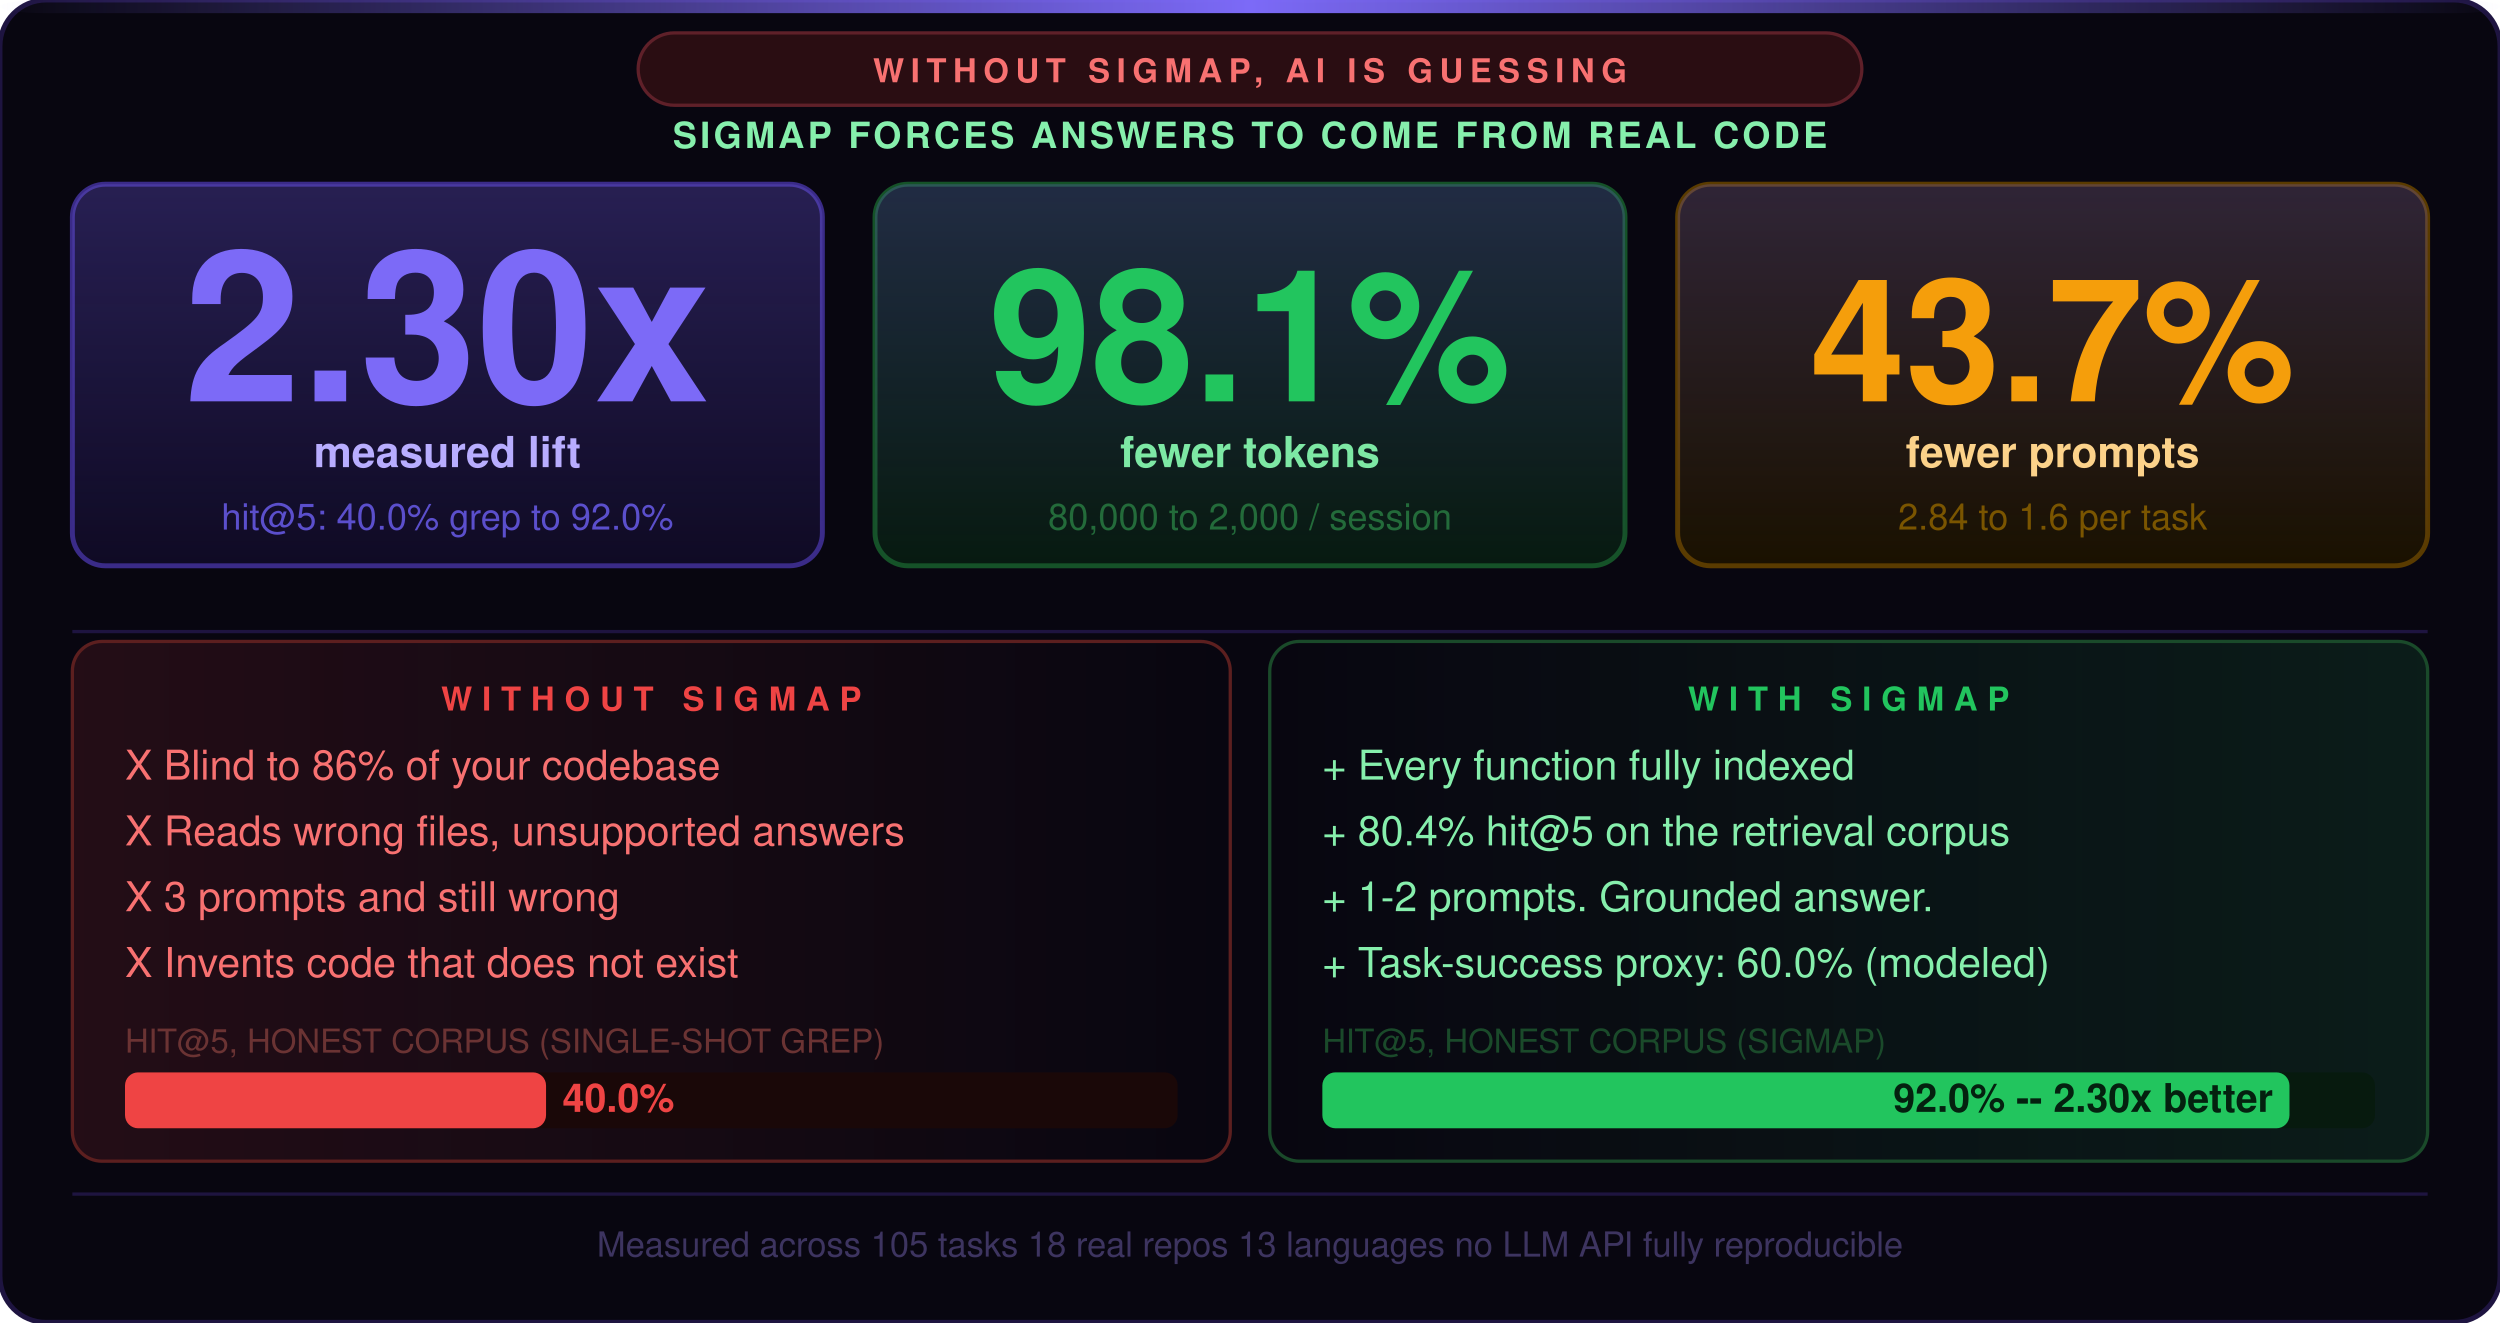
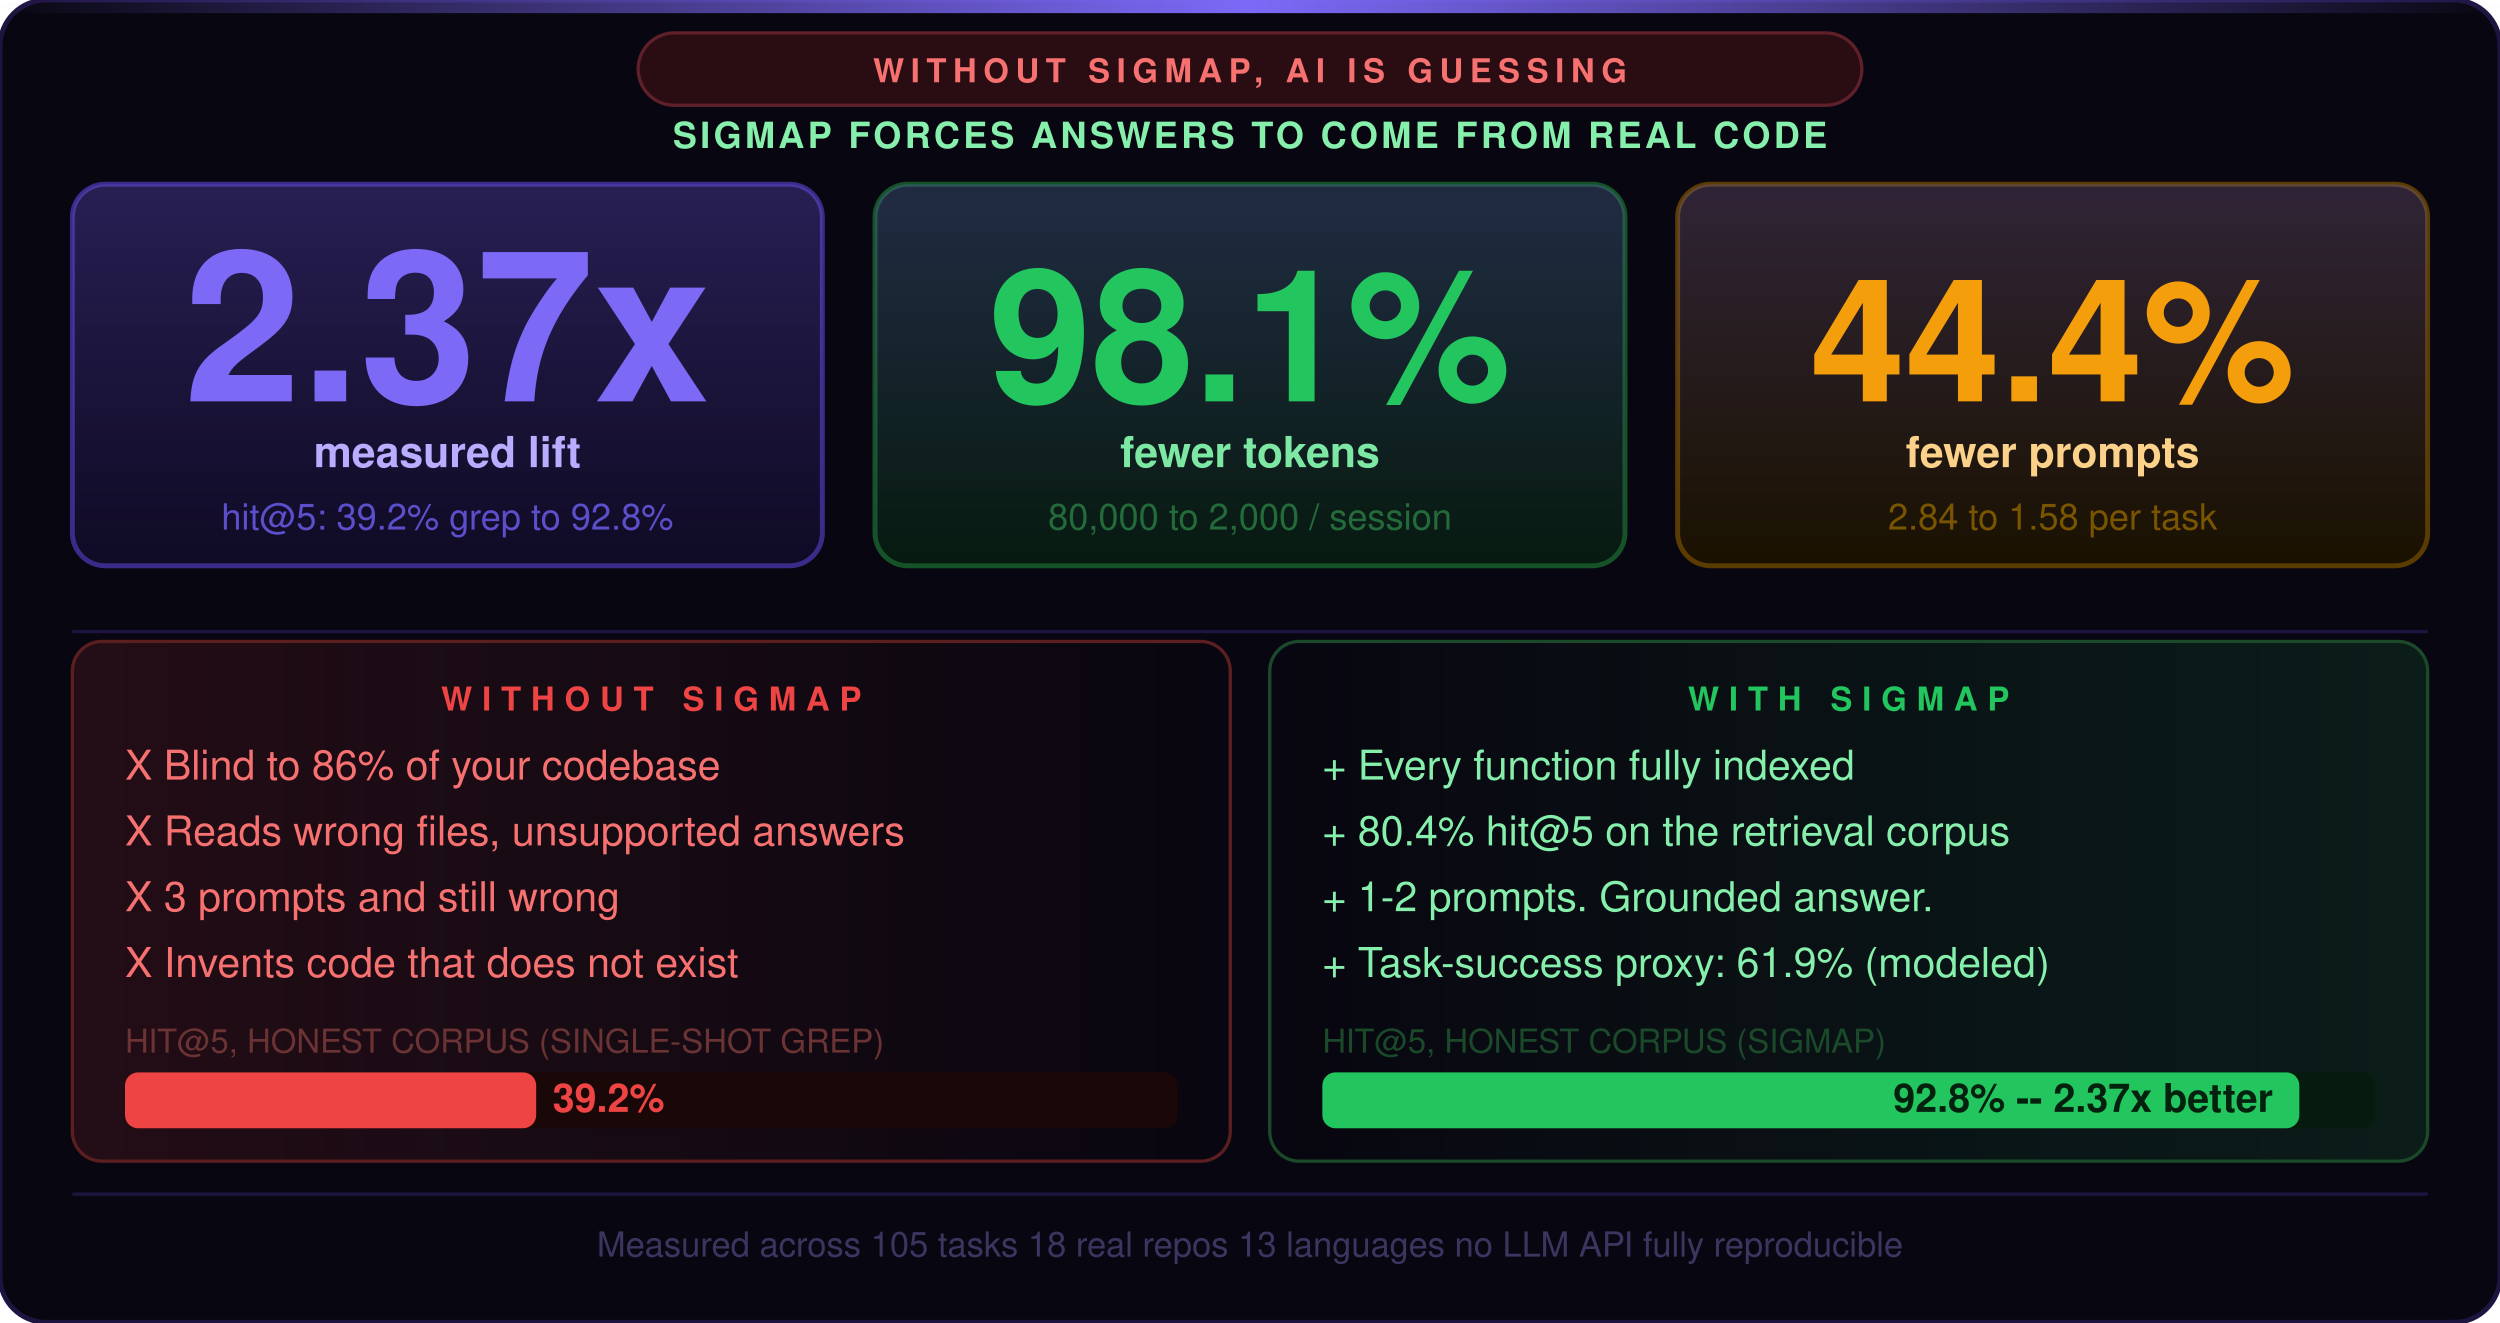
<svg xmlns="http://www.w3.org/2000/svg" viewBox="0 0 760 402" width="760" height="402" font-family="-apple-system,BlinkMacSystemFont,'Segoe UI',Helvetica,Arial,sans-serif">
  <rect width="760" height="402" fill="#080610" rx="14" />
  <rect width="760" height="402" fill="none" stroke="#1e1440" stroke-width="1.5" rx="14" />
  <defs>
    <linearGradient id="topglow" x1="0" x2="1" y1="0" y2="0">
      <stop offset="0%" stop-color="#7c6af7" stop-opacity="0" />
      <stop offset="50%" stop-color="#7c6af7" stop-opacity="1" />
      <stop offset="100%" stop-color="#7c6af7" stop-opacity="0" />
    </linearGradient>
    <linearGradient id="cardglow" x1="0" x2="0" y1="0" y2="1">
      <stop offset="0%" stop-color="#7c6af7" stop-opacity="0.22" />
      <stop offset="100%" stop-color="#7c6af7" stop-opacity="0" />
    </linearGradient>
    <linearGradient id="redglow" x1="0" x2="1" y1="0" y2="0">
      <stop offset="0%" stop-color="#ef4444" stop-opacity="0.12" />
      <stop offset="100%" stop-color="#ef4444" stop-opacity="0" />
    </linearGradient>
    <linearGradient id="greenglow" x1="0" x2="1" y1="0" y2="0">
      <stop offset="0%" stop-color="#22c55e" stop-opacity="0" />
      <stop offset="100%" stop-color="#22c55e" stop-opacity="0.12" />
    </linearGradient>
  </defs>
  <rect x="0" y="0" width="760" height="4" fill="url(#topglow)" rx="14" />
  <rect x="194" y="10" width="372" height="22" rx="11" fill="#2a0d12" stroke="#5f2029" stroke-width="1" />
  <text x="380" y="25" text-anchor="middle" font-size="10" font-weight="800" letter-spacing="2" fill="#f87171">WITHOUT SIGMAP, AI IS GUESSING</text>
  <text x="380" y="45" text-anchor="middle" font-size="11" font-weight="700" letter-spacing="1" fill="#86efac">SIGMAP FORCES ANSWERS TO COME FROM REAL CODE</text>
  <rect x="22" y="56" width="228" height="116" rx="10" fill="#0f0a24" stroke="#3a2b88" stroke-width="1.5" />
  <rect x="22" y="56" width="228" height="116" rx="10" fill="url(#cardglow)" />
-   <text x="136" y="122" text-anchor="middle" font-size="64" font-weight="900" fill="#7c6af7">2.30x</text>
+   <text x="136" y="122" text-anchor="middle" font-size="64" font-weight="900" fill="#7c6af7">2.37x</text>
  <text x="136" y="142" text-anchor="middle" font-size="13" font-weight="700" fill="#b8adff">measured lift</text>
-   <text x="136" y="161" text-anchor="middle" font-size="11" fill="#5b4fcc">hit@5: 40.0% grep to 92.0%</text>
+   <text x="136" y="161" text-anchor="middle" font-size="11" fill="#5b4fcc">hit@5: 39.2% grep to 92.8%</text>
  <rect x="266" y="56" width="228" height="116" rx="10" fill="#071a10" stroke="#155228" stroke-width="1.5" />
  <rect x="266" y="56" width="228" height="116" rx="10" fill="url(#cardglow)" />
  <text x="380" y="122" text-anchor="middle" font-size="56" font-weight="900" fill="#22c55e">98.1%</text>
  <text x="380" y="142" text-anchor="middle" font-size="13" font-weight="700" fill="#7de8a4">fewer tokens</text>
  <text x="380" y="161" text-anchor="middle" font-size="11" fill="#236b3a">80,000 to 2,000 / session</text>
  <rect x="510" y="56" width="228" height="116" rx="10" fill="#1a1100" stroke="#5a3b00" stroke-width="1.5" />
  <rect x="510" y="56" width="228" height="116" rx="10" fill="url(#cardglow)" />
-   <text x="624" y="122" text-anchor="middle" font-size="52" font-weight="900" fill="#f59e0b">43.7%</text>
+   <text x="624" y="122" text-anchor="middle" font-size="52" font-weight="900" fill="#f59e0b">44.4%</text>
  <text x="624" y="142" text-anchor="middle" font-size="13" font-weight="700" fill="#fcd28a">fewer prompts</text>
-   <text x="624" y="161" text-anchor="middle" font-size="11" fill="#7a5500">2.84 to 1.6 per task</text>
+   <text x="624" y="161" text-anchor="middle" font-size="11" fill="#7a5500">2.84 to 1.58 per task</text>
  <line x1="22" y1="192" x2="738" y2="192" stroke="#1e1440" stroke-width="1" />
  <rect x="22" y="195" width="352" height="158" rx="9" fill="url(#redglow)" />
  <rect x="22" y="195" width="352" height="158" rx="9" fill="none" stroke="#5c1f1f" stroke-width="1" />
  <text x="198" y="216" text-anchor="middle" font-size="10" font-weight="800" letter-spacing="3" fill="#ef4444">WITHOUT SIGMAP</text>
  <text x="38" y="237" font-size="12.5" fill="#f87171">X  Blind to 86% of your codebase</text>
  <text x="38" y="257" font-size="12.5" fill="#f87171">X  Reads wrong files, unsupported answers</text>
  <text x="38" y="277" font-size="12.5" fill="#f87171">X  3 prompts and still wrong</text>
  <text x="38" y="297" font-size="12.5" fill="#f87171">X  Invents code that does not exist</text>
  <text x="38" y="320" font-size="10" fill="#6b3333">HIT@5, HONEST CORPUS (SINGLE-SHOT GREP)</text>
  <rect x="38" y="326" width="320" height="17" fill="#1a0808" rx="4" />
-   <rect x="38" y="326" width="128" height="17" fill="#ef4444" rx="4" />
-   <text x="171" y="338" font-size="12" font-weight="800" fill="#ef4444">40.0%</text>
+   <rect x="38" y="326" width="125" height="17" fill="#ef4444" rx="4" />
+   <text x="168" y="338" font-size="12" font-weight="800" fill="#ef4444">39.2%</text>
  <rect x="386" y="195" width="352" height="158" rx="9" fill="url(#greenglow)" />
  <rect x="386" y="195" width="352" height="158" rx="9" fill="none" stroke="#1a4a2a" stroke-width="1" />
  <text x="562" y="216" text-anchor="middle" font-size="10" font-weight="800" letter-spacing="3" fill="#22c55e">WITH SIGMAP</text>
  <text x="402" y="237" font-size="12.5" fill="#86efac">+  Every function fully indexed</text>
  <text x="402" y="257" font-size="12.5" fill="#86efac">+  80.4% hit@5 on the retrieval corpus</text>
  <text x="402" y="277" font-size="12.5" fill="#86efac">+  1-2 prompts. Grounded answer.</text>
-   <text x="402" y="297" font-size="12.5" fill="#86efac">+  Task-success proxy: 60.0% (modeled)</text>
+   <text x="402" y="297" font-size="12.5" fill="#86efac">+  Task-success proxy: 61.9% (modeled)</text>
  <text x="402" y="320" font-size="10" fill="#1a4a2a">HIT@5, HONEST CORPUS (SIGMAP)</text>
  <rect x="402" y="326" width="320" height="17" fill="#071a0e" rx="4" />
-   <rect x="402" y="326" width="294" height="17" fill="#22c55e" rx="4" />
-   <text x="691" y="338" text-anchor="end" font-size="12" font-weight="800" fill="#04210f">92.0% -- 2.30x better</text>
+   <rect x="402" y="326" width="297" height="17" fill="#22c55e" rx="4" />
+   <text x="691" y="338" text-anchor="end" font-size="12" font-weight="800" fill="#04210f">92.8% -- 2.37x better</text>
  <line x1="22" y1="363" x2="738" y2="363" stroke="#1e1440" stroke-width="1" />
  <text x="380" y="382" text-anchor="middle" font-size="10.5" fill="#3d3460">Measured across 105 tasks  18 real repos  13 languages  no LLM API  fully reproducible</text>
</svg>
